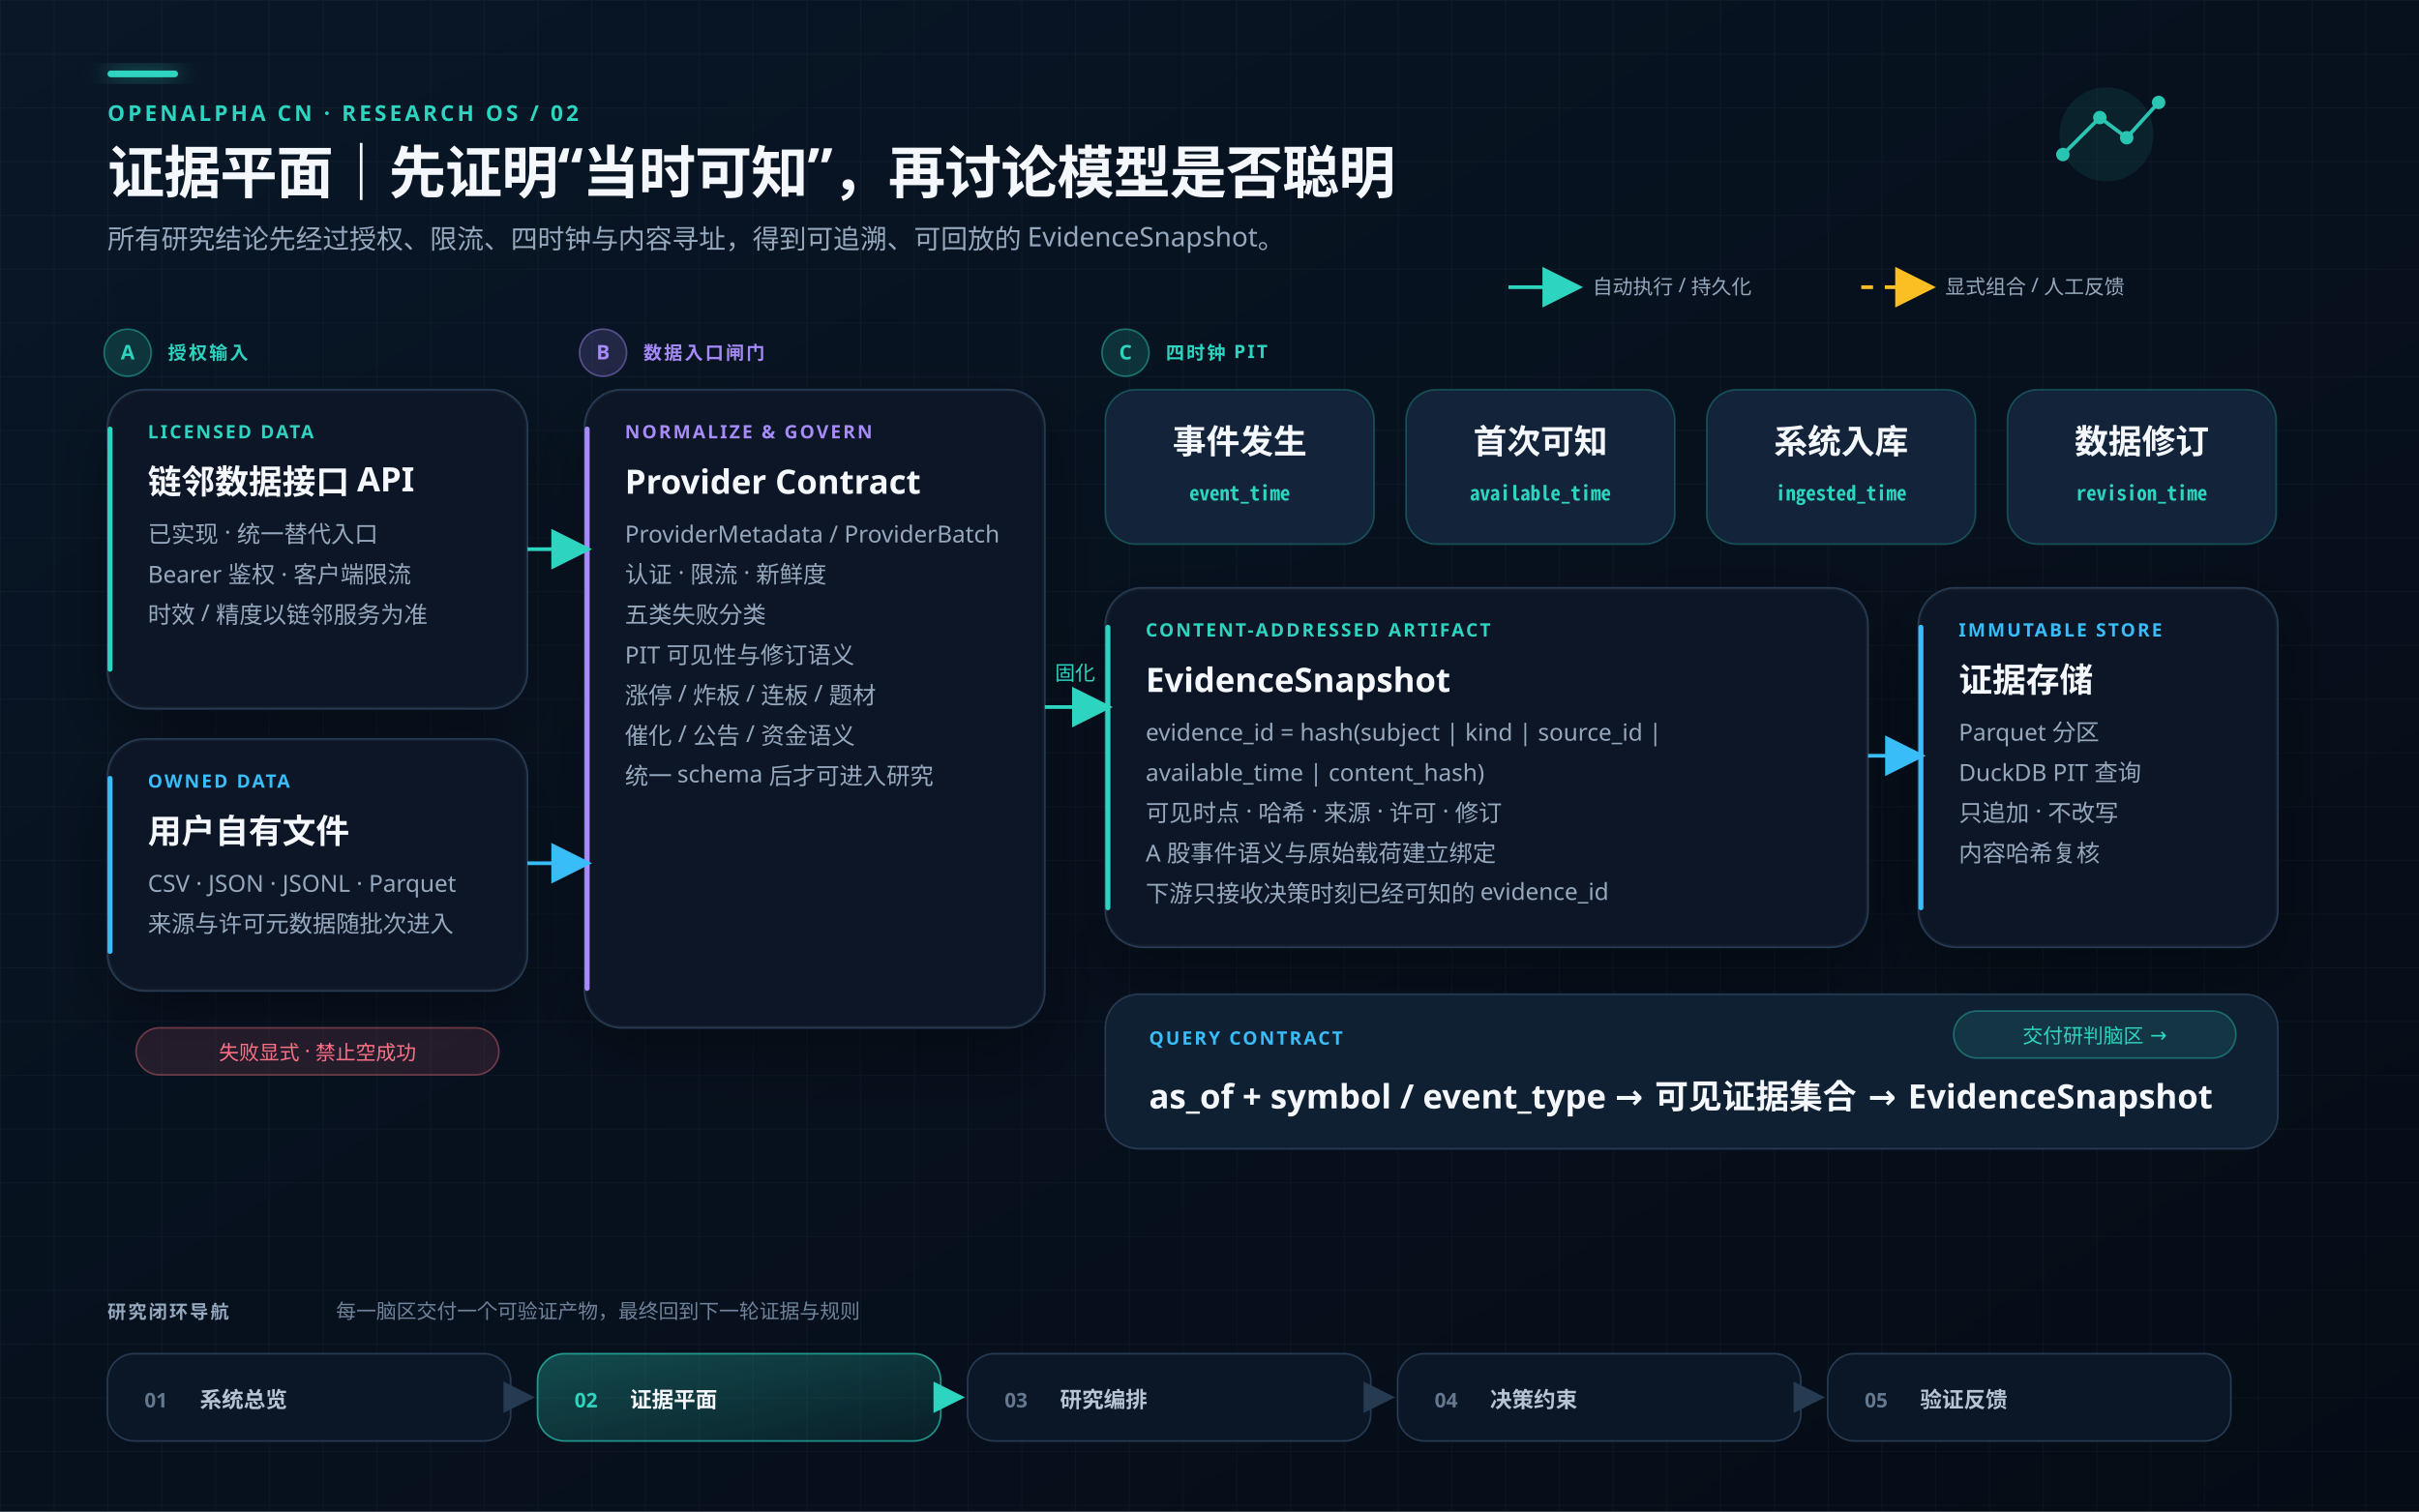
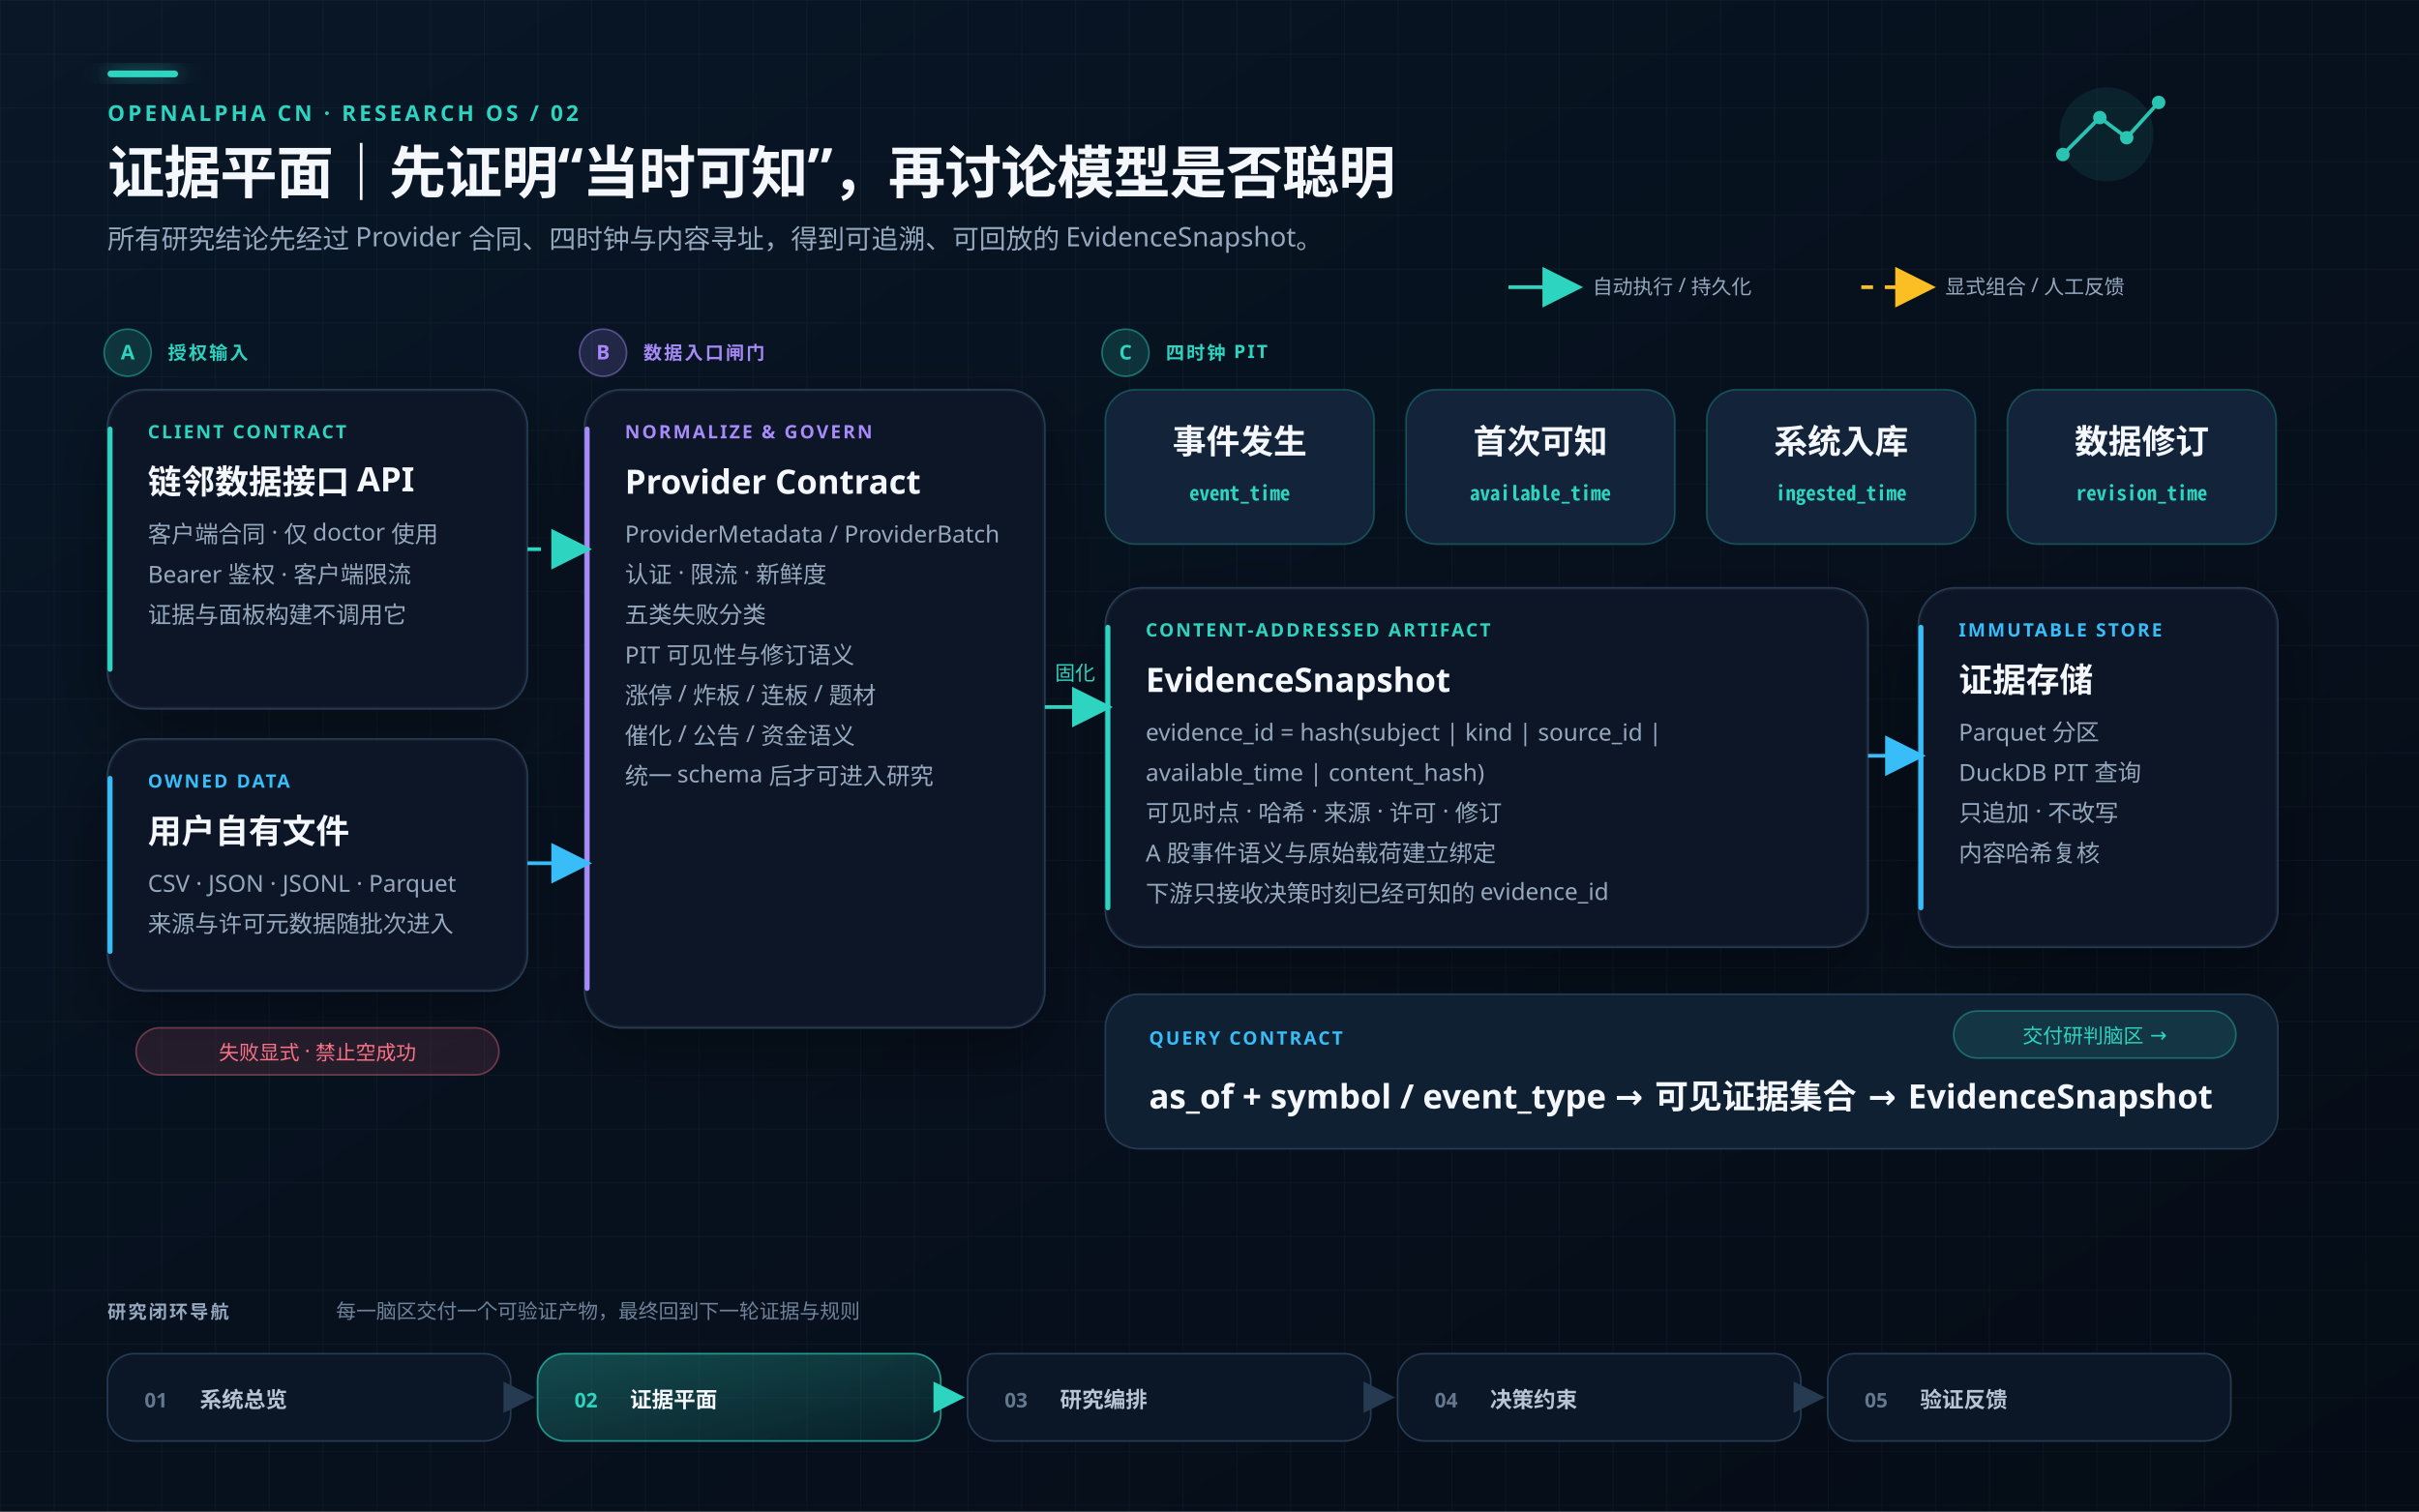
<svg xmlns="http://www.w3.org/2000/svg" width="1440" height="900" viewBox="0 0 1440 900" role="img" aria-labelledby="title desc">
  <defs>
    <linearGradient id="bgGradient" x1="0" y1="0" x2="1" y2="1">
      <stop offset="0" stop-color="#091727" />
      <stop offset=".48" stop-color="#07111E" />
      <stop offset="1" stop-color="#050C16" />
    </linearGradient>
    <radialGradient id="ambient" cx="0" cy="0" r="1" gradientTransform="translate(1160 40) rotate(135) scale(600 420)">
      <stop offset="0" stop-color="#2DD4BF" stop-opacity=".16" />
      <stop offset=".62" stop-color="#2DD4BF" stop-opacity=".025" />
      <stop offset="1" stop-color="#2DD4BF" stop-opacity="0" />
    </radialGradient>
    <linearGradient id="activeNav" x1="0" y1="0" x2="1" y2="1">
      <stop offset="0" stop-color="#2DD4BF" stop-opacity=".30" />
      <stop offset="1" stop-color="#2DD4BF" stop-opacity=".08" />
    </linearGradient>
    <filter id="shadow" x="-20%" y="-20%" width="150%" height="170%">
      <feDropShadow dx="0" dy="16" stdDeviation="20" flood-color="#000000" flood-opacity=".34" />
    </filter>
    <filter id="softGlow" x="-100%" y="-100%" width="300%" height="300%">
      <feGaussianBlur stdDeviation="7" result="blur" />
      <feMerge>
        <feMergeNode in="blur" />
        <feMergeNode in="SourceGraphic" />
      </feMerge>
    </filter>
    <pattern id="grid" width="32" height="32" patternUnits="userSpaceOnUse">
      <path d="M32 0H0V32" fill="none" stroke="#6D87A3" stroke-width=".55" opacity=".12" />
    </pattern>
    <marker id="arrow" markerWidth="11" markerHeight="11" refX="9" refY="5.5" orient="auto" markerUnits="strokeWidth">
      <path d="M0 0L11 5.5L0 11Z" fill="context-stroke" />
    </marker>
    <style>
      text { font-family: Geist, "Plus Jakarta Sans", "Noto Sans SC", "Microsoft YaHei", sans-serif; }
      .eyebrow { font-size: 13px; font-weight: 760; letter-spacing: 1.8px; }
      .title { font-size: 34px; font-weight: 760; letter-spacing: -.5px; }
      .subtitle { font-size: 16px; font-weight: 480; }
      .micro { font-size: 11px; font-weight: 760; letter-spacing: 1.25px; }
      .cardTitle { font-size: 20px; font-weight: 720; }
      .body { font-size: 14px; font-weight: 490; }
      .small { font-size: 12px; font-weight: 520; }
      .mono { font-size: 12px; font-weight: 680; font-family: Geist Mono, "Noto Sans Mono CJK SC", monospace; }
      .metric { font-size: 28px; font-weight: 780; letter-spacing: -.5px; }
      .nav { font-size: 13px; font-weight: 680; }
      .navNum { font-size: 12px; font-weight: 800; }
    </style>
  </defs>
  <rect width="1440" height="900" fill="#07111E" />
  <rect width="1440" height="900" fill="url(#bgGradient)" />
  <rect width="1440" height="900" fill="url(#ambient)" />
  <rect width="1440" height="900" fill="url(#grid)" />
  <rect x="64" y="42" width="42" height="4" rx="2" fill="#2DD4BF" filter="url(#softGlow)" />
  <text x="64" y="72" class="eyebrow" fill="#2DD4BF">OPENALPHA CN · RESEARCH OS / 02</text>
  <text x="64" y="115" class="title" fill="#F4F7FB">证据平面｜先证明“当时可知”，再讨论模型是否聪明</text>
-   <text x="64" y="148" class="subtitle" fill="#96A8BE">所有研究结论先经过授权、限流、四时钟与内容寻址，得到可追溯、可回放的 EvidenceSnapshot。</text>
+   <text x="64" y="148" class="subtitle" fill="#96A8BE">所有研究结论先经过 Provider 合同、四时钟与内容寻址，得到可追溯、可回放的 EvidenceSnapshot。</text>
  <g transform="translate(1210 50)" opacity=".92">
    <circle cx="44" cy="30" r="28" fill="#2DD4BF" opacity=".09" />
    <path d="M18 42L40 20L56 32L75 11" fill="none" stroke="#2DD4BF" stroke-width="2.2" />
    <circle cx="18" cy="42" r="4" fill="#2DD4BF" />
    <circle cx="40" cy="20" r="4" fill="#2DD4BF" />
    <circle cx="56" cy="32" r="4" fill="#2DD4BF" />
    <circle cx="75" cy="11" r="4" fill="#2DD4BF" />
  </g>
  <line x1="898" y1="171" x2="938" y2="171" stroke="#2DD4BF" stroke-width="2.2" marker-end="url(#arrow)" />
  <text x="948" y="175" class="small" fill="#96A8BE" text-anchor="start" opacity="1">自动执行 / 持久化</text>
  <line x1="1108" y1="171" x2="1148" y2="171" stroke="#FBBF24" stroke-width="2.2" stroke-dasharray="7 7" marker-end="url(#arrow)" />
  <text x="1158" y="175" class="small" fill="#96A8BE" text-anchor="start" opacity="1">显式组合 / 人工反馈</text>
  <circle cx="76" cy="210" r="14" fill="#2DD4BF" fill-opacity=".16" stroke="#2DD4BF" stroke-opacity=".45" />
  <text x="76" y="214" class="navNum" fill="#2DD4BF" text-anchor="middle" opacity="1">A</text>
  <text x="100" y="214" class="micro" fill="#2DD4BF" text-anchor="start" opacity="1">授权输入</text>
  <rect x="64" y="232" width="250" height="190" rx="22" fill="#0C1928" stroke="#263A52" filter="url(#shadow)" />
  <rect x="65" y="233" width="248" height="188" rx="21" fill="none" stroke="#FFFFFF" stroke-opacity=".035" />
  <rect x="64" y="254" width="3" height="146" rx="1.5" fill="#2DD4BF" />
-   <text x="88" y="261" class="micro" fill="#2DD4BF" text-anchor="start" opacity="1">LICENSED DATA</text>
+   <text x="88" y="261" class="micro" fill="#2DD4BF" text-anchor="start" opacity="1">CLIENT CONTRACT</text>
  <text x="88" y="294" class="cardTitle" fill="#F4F7FB" text-anchor="start" opacity="1">链邻数据接口 API</text>
-   <text x="88" y="323" class="body" fill="#96A8BE" text-anchor="start" opacity="1">已实现 · 统一替代入口</text>
+   <text x="88" y="323" class="body" fill="#96A8BE" text-anchor="start" opacity="1">客户端合同 · 仅 doctor 使用</text>
  <text x="88" y="347" class="body" fill="#96A8BE" text-anchor="start" opacity="1">Bearer 鉴权 · 客户端限流</text>
-   <text x="88" y="371" class="body" fill="#96A8BE" text-anchor="start" opacity="1">时效 / 精度以链邻服务为准</text>
+   <text x="88" y="371" class="body" fill="#96A8BE" text-anchor="start" opacity="1">证据与面板构建不调用它</text>
  <rect x="64" y="440" width="250" height="150" rx="22" fill="#0C1928" stroke="#263A52" filter="url(#shadow)" />
  <rect x="65" y="441" width="248" height="148" rx="21" fill="none" stroke="#FFFFFF" stroke-opacity=".035" />
  <rect x="64" y="462" width="3" height="106" rx="1.5" fill="#38BDF8" />
  <text x="88" y="469" class="micro" fill="#38BDF8" text-anchor="start" opacity="1">OWNED DATA</text>
  <text x="88" y="502" class="cardTitle" fill="#F4F7FB" text-anchor="start" opacity="1">用户自有文件</text>
  <text x="88" y="531" class="body" fill="#96A8BE" text-anchor="start" opacity="1">CSV · JSON · JSONL · Parquet</text>
  <text x="88" y="555" class="body" fill="#96A8BE" text-anchor="start" opacity="1">来源与许可元数据随批次进入</text>
  <rect x="81" y="612" width="216" height="28" rx="14" fill="#FB7185" fill-opacity="0.12" stroke="#FB7185" stroke-opacity=".38" />
  <text x="189.0" y="631" class="small" fill="#FB7185" text-anchor="middle" opacity="1">失败显式 · 禁止空成功</text>
  <circle cx="359" cy="210" r="14" fill="#A78BFA" fill-opacity=".16" stroke="#A78BFA" stroke-opacity=".45" />
  <text x="359" y="214" class="navNum" fill="#A78BFA" text-anchor="middle" opacity="1">B</text>
  <text x="383" y="214" class="micro" fill="#A78BFA" text-anchor="start" opacity="1">数据入口闸门</text>
  <rect x="348" y="232" width="274" height="380" rx="22" fill="#0C1928" stroke="#263A52" filter="url(#shadow)" />
  <rect x="349" y="233" width="272" height="378" rx="21" fill="none" stroke="#FFFFFF" stroke-opacity=".035" />
  <rect x="348" y="254" width="3" height="336" rx="1.5" fill="#A78BFA" />
  <text x="372" y="261" class="micro" fill="#A78BFA" text-anchor="start" opacity="1">NORMALIZE &amp; GOVERN</text>
  <text x="372" y="294" class="cardTitle" fill="#F4F7FB" text-anchor="start" opacity="1">Provider Contract</text>
  <text x="372" y="323" class="body" fill="#96A8BE" text-anchor="start" opacity="1">ProviderMetadata / ProviderBatch</text>
  <text x="372" y="347" class="body" fill="#96A8BE" text-anchor="start" opacity="1">认证 · 限流 · 新鲜度</text>
  <text x="372" y="371" class="body" fill="#96A8BE" text-anchor="start" opacity="1">五类失败分类</text>
  <text x="372" y="395" class="body" fill="#96A8BE" text-anchor="start" opacity="1">PIT 可见性与修订语义</text>
  <text x="372" y="419" class="body" fill="#96A8BE" text-anchor="start" opacity="1">涨停 / 炸板 / 连板 / 题材</text>
  <text x="372" y="443" class="body" fill="#96A8BE" text-anchor="start" opacity="1">催化 / 公告 / 资金语义</text>
  <text x="372" y="467" class="body" fill="#96A8BE" text-anchor="start" opacity="1">统一 schema 后才可进入研究</text>
-   <path d="M314 327L348 327" fill="none" stroke="#2DD4BF" stroke-width="2.2" marker-end="url(#arrow)" />
+   <path d="M314 327L348 327" fill="none" stroke="#2DD4BF" stroke-width="2.2" stroke-dasharray="8 8" marker-end="url(#arrow)" />
  <path d="M314 514L348 514" fill="none" stroke="#38BDF8" stroke-width="2.2" marker-end="url(#arrow)" />
  <circle cx="670" cy="210" r="14" fill="#2DD4BF" fill-opacity=".16" stroke="#2DD4BF" stroke-opacity=".45" />
  <text x="670" y="214" class="navNum" fill="#2DD4BF" text-anchor="middle" opacity="1">C</text>
  <text x="694" y="214" class="micro" fill="#2DD4BF" text-anchor="start" opacity="1">四时钟 PIT</text>
  <rect x="658" y="232" width="160" height="92" rx="18" fill="#13243A" stroke="#2DD4BF" stroke-opacity=".28" />
  <text x="738" y="270" class="cardTitle" fill="#F4F7FB" text-anchor="middle" opacity="1">事件发生</text>
  <text x="738" y="298" class="mono" fill="#2DD4BF" text-anchor="middle" opacity="1">event_time</text>
  <rect x="837" y="232" width="160" height="92" rx="18" fill="#13243A" stroke="#2DD4BF" stroke-opacity=".28" />
  <text x="917" y="270" class="cardTitle" fill="#F4F7FB" text-anchor="middle" opacity="1">首次可知</text>
  <text x="917" y="298" class="mono" fill="#2DD4BF" text-anchor="middle" opacity="1">available_time</text>
  <rect x="1016" y="232" width="160" height="92" rx="18" fill="#13243A" stroke="#2DD4BF" stroke-opacity=".28" />
  <text x="1096" y="270" class="cardTitle" fill="#F4F7FB" text-anchor="middle" opacity="1">系统入库</text>
  <text x="1096" y="298" class="mono" fill="#2DD4BF" text-anchor="middle" opacity="1">ingested_time</text>
  <rect x="1195" y="232" width="160" height="92" rx="18" fill="#13243A" stroke="#2DD4BF" stroke-opacity=".28" />
  <text x="1275" y="270" class="cardTitle" fill="#F4F7FB" text-anchor="middle" opacity="1">数据修订</text>
  <text x="1275" y="298" class="mono" fill="#2DD4BF" text-anchor="middle" opacity="1">revision_time</text>
  <rect x="658" y="350" width="454" height="214" rx="22" fill="#0C1928" stroke="#263A52" filter="url(#shadow)" />
  <rect x="659" y="351" width="452" height="212" rx="21" fill="none" stroke="#FFFFFF" stroke-opacity=".035" />
  <rect x="658" y="372" width="3" height="170" rx="1.5" fill="#2DD4BF" />
  <text x="682" y="379" class="micro" fill="#2DD4BF" text-anchor="start" opacity="1">CONTENT-ADDRESSED ARTIFACT</text>
  <text x="682" y="412" class="cardTitle" fill="#F4F7FB" text-anchor="start" opacity="1">EvidenceSnapshot</text>
  <text x="682" y="441" class="body" fill="#96A8BE" text-anchor="start" opacity="1">evidence_id = hash(subject | kind | source_id |</text>
  <text x="682" y="465" class="body" fill="#96A8BE" text-anchor="start" opacity="1">available_time | content_hash)</text>
  <text x="682" y="489" class="body" fill="#96A8BE" text-anchor="start" opacity="1">可见时点 · 哈希 · 来源 · 许可 · 修订</text>
  <text x="682" y="513" class="body" fill="#96A8BE" text-anchor="start" opacity="1">A 股事件语义与原始载荷建立绑定</text>
  <text x="682" y="537" class="body" fill="#96A8BE" text-anchor="start" opacity="1">下游只接收决策时刻已经可知的 evidence_id</text>
  <path d="M622 421L658 421" fill="none" stroke="#2DD4BF" stroke-width="2.2" marker-end="url(#arrow)" />
  <text x="640.0" y="405" class="small" fill="#2DD4BF" text-anchor="middle" opacity="1">固化</text>
  <rect x="1142" y="350" width="214" height="214" rx="22" fill="#0C1928" stroke="#263A52" filter="url(#shadow)" />
  <rect x="1143" y="351" width="212" height="212" rx="21" fill="none" stroke="#FFFFFF" stroke-opacity=".035" />
  <rect x="1142" y="372" width="3" height="170" rx="1.5" fill="#38BDF8" />
  <text x="1166" y="379" class="micro" fill="#38BDF8" text-anchor="start" opacity="1">IMMUTABLE STORE</text>
  <text x="1166" y="412" class="cardTitle" fill="#F4F7FB" text-anchor="start" opacity="1">证据存储</text>
  <text x="1166" y="441" class="body" fill="#96A8BE" text-anchor="start" opacity="1">Parquet 分区</text>
  <text x="1166" y="465" class="body" fill="#96A8BE" text-anchor="start" opacity="1">DuckDB PIT 查询</text>
  <text x="1166" y="489" class="body" fill="#96A8BE" text-anchor="start" opacity="1">只追加 · 不改写</text>
  <text x="1166" y="513" class="body" fill="#96A8BE" text-anchor="start" opacity="1">内容哈希复核</text>
  <path d="M1112 450L1142 450" fill="none" stroke="#38BDF8" stroke-width="2.2" marker-end="url(#arrow)" />
  <rect x="658" y="592" width="698" height="92" rx="20" fill="#102033" stroke="#263A52" />
  <text x="684" y="622" class="micro" fill="#38BDF8" text-anchor="start" opacity="1">QUERY CONTRACT</text>
  <text x="684" y="660" class="cardTitle" fill="#F4F7FB" text-anchor="start" opacity="1">as_of + symbol / event_type → 可见证据集合 → EvidenceSnapshot</text>
  <rect x="1163" y="602" width="168" height="28" rx="14" fill="#2DD4BF" fill-opacity="0.12" stroke="#2DD4BF" stroke-opacity=".38" />
  <text x="1247.0" y="621" class="small" fill="#2DD4BF" text-anchor="middle" opacity="1">交付研判脑区 →</text>
  <text x="64" y="785" class="micro" fill="#96A8BE" text-anchor="start" opacity="1">研究闭环导航</text>
  <text x="200" y="785" class="small" fill="#6F829A" text-anchor="start" opacity="1">每一脑区交付一个可验证产物，最终回到下一轮证据与规则</text>
  <rect x="64" y="806" width="240" height="52" rx="16" fill="#0B1726" stroke="#263A52" />
  <text x="86" y="838" class="navNum" fill="#647890" text-anchor="start" opacity="1">01</text>
  <text x="119" y="838" class="nav" fill="#B7C4D4" text-anchor="start" opacity="1">系统总览</text>
  <path d="M309 832H315" stroke="#263A52" stroke-width="1.7" marker-end="url(#arrow)" />
  <rect x="320" y="806" width="240" height="52" rx="16" fill="url(#activeNav)" stroke="#2DD4BF" stroke-opacity=".64" />
  <text x="342" y="838" class="navNum" fill="#2DD4BF" text-anchor="start" opacity="1">02</text>
  <text x="375" y="838" class="nav" fill="#F4F7FB" text-anchor="start" opacity="1">证据平面</text>
  <path d="M565 832H571" stroke="#2DD4BF" stroke-width="1.7" marker-end="url(#arrow)" />
  <rect x="576" y="806" width="240" height="52" rx="16" fill="#0B1726" stroke="#263A52" />
  <text x="598" y="838" class="navNum" fill="#647890" text-anchor="start" opacity="1">03</text>
  <text x="631" y="838" class="nav" fill="#B7C4D4" text-anchor="start" opacity="1">研究编排</text>
  <path d="M821 832H827" stroke="#263A52" stroke-width="1.7" marker-end="url(#arrow)" />
  <rect x="832" y="806" width="240" height="52" rx="16" fill="#0B1726" stroke="#263A52" />
  <text x="854" y="838" class="navNum" fill="#647890" text-anchor="start" opacity="1">04</text>
  <text x="887" y="838" class="nav" fill="#B7C4D4" text-anchor="start" opacity="1">决策约束</text>
  <path d="M1077 832H1083" stroke="#263A52" stroke-width="1.7" marker-end="url(#arrow)" />
  <rect x="1088" y="806" width="240" height="52" rx="16" fill="#0B1726" stroke="#263A52" />
  <text x="1110" y="838" class="navNum" fill="#647890" text-anchor="start" opacity="1">05</text>
  <text x="1143" y="838" class="nav" fill="#B7C4D4" text-anchor="start" opacity="1">验证反馈</text>
</svg>
